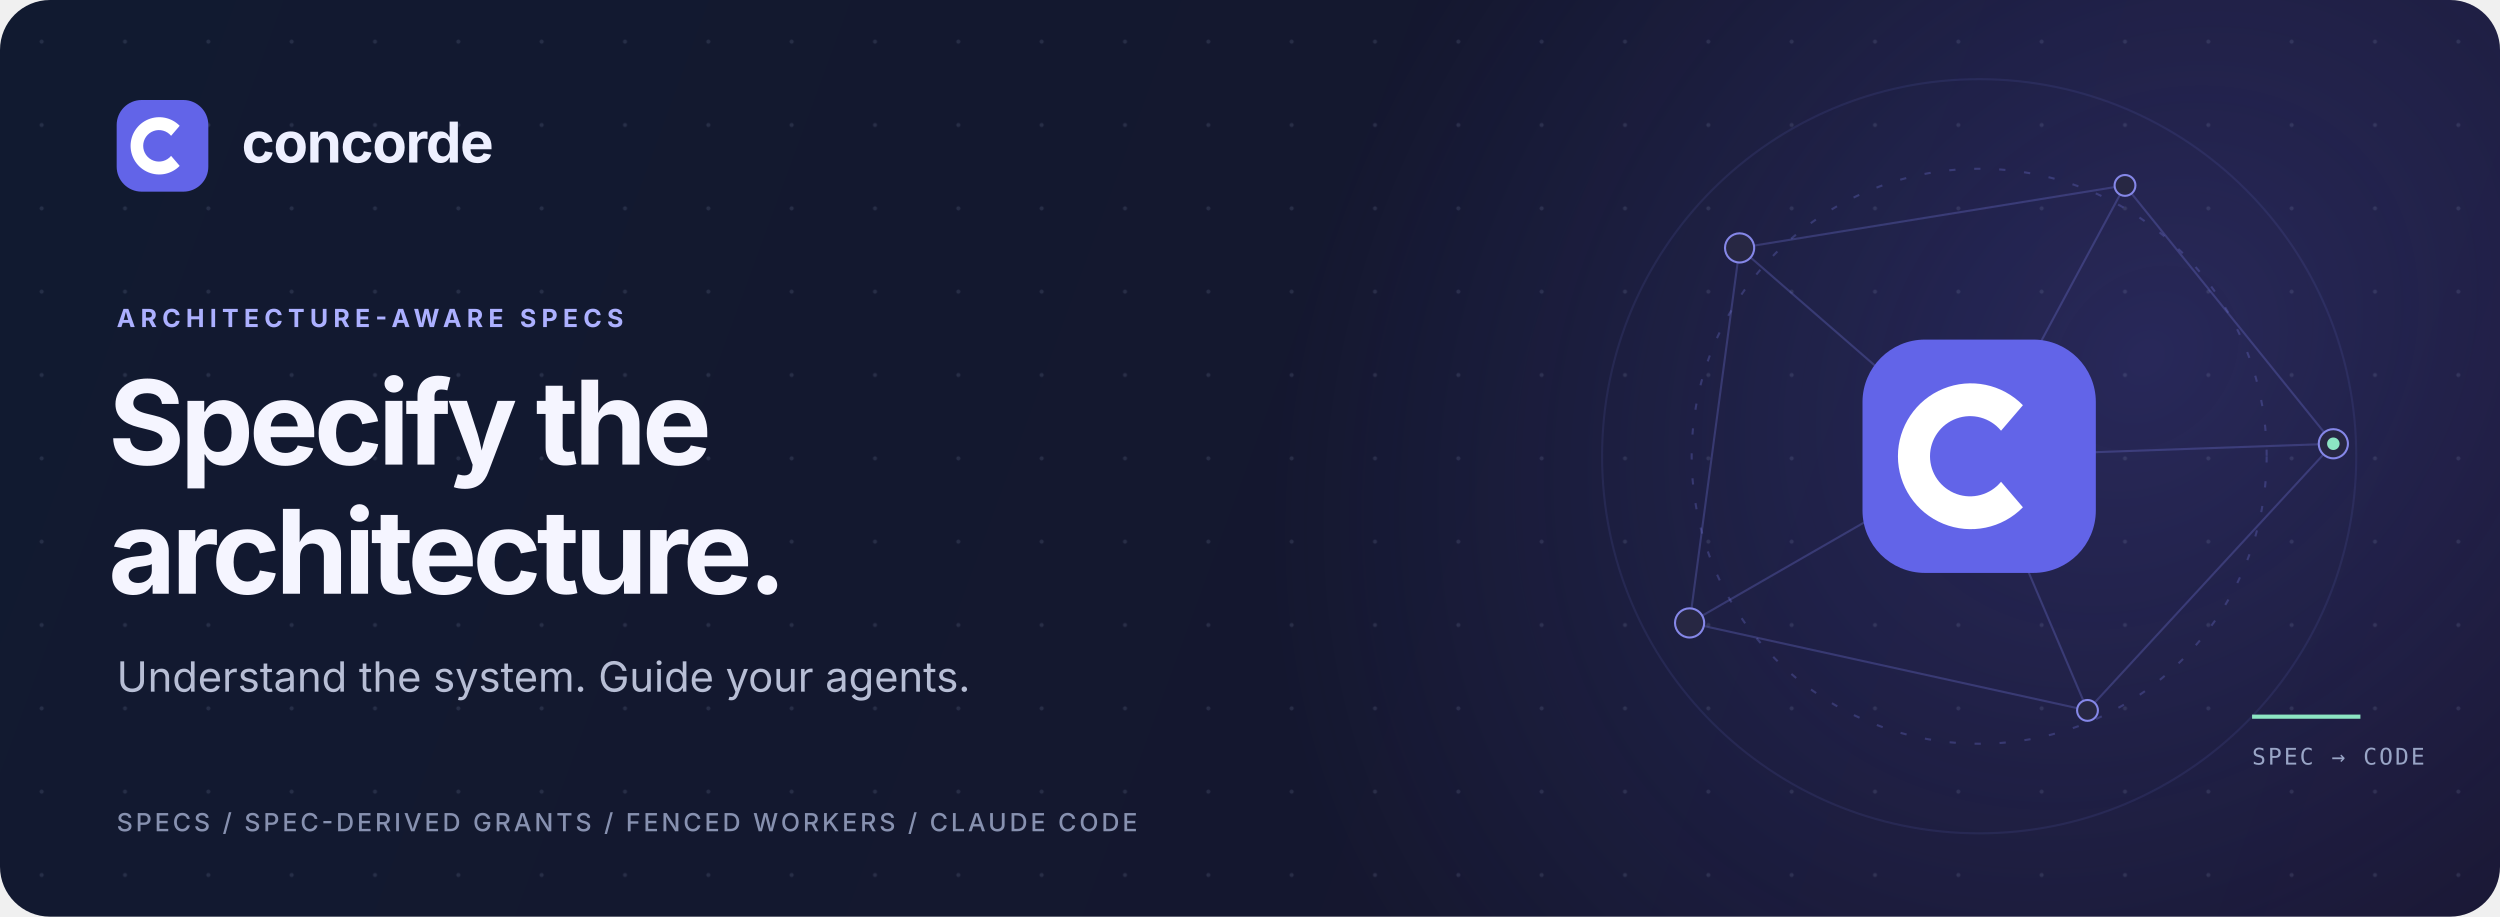
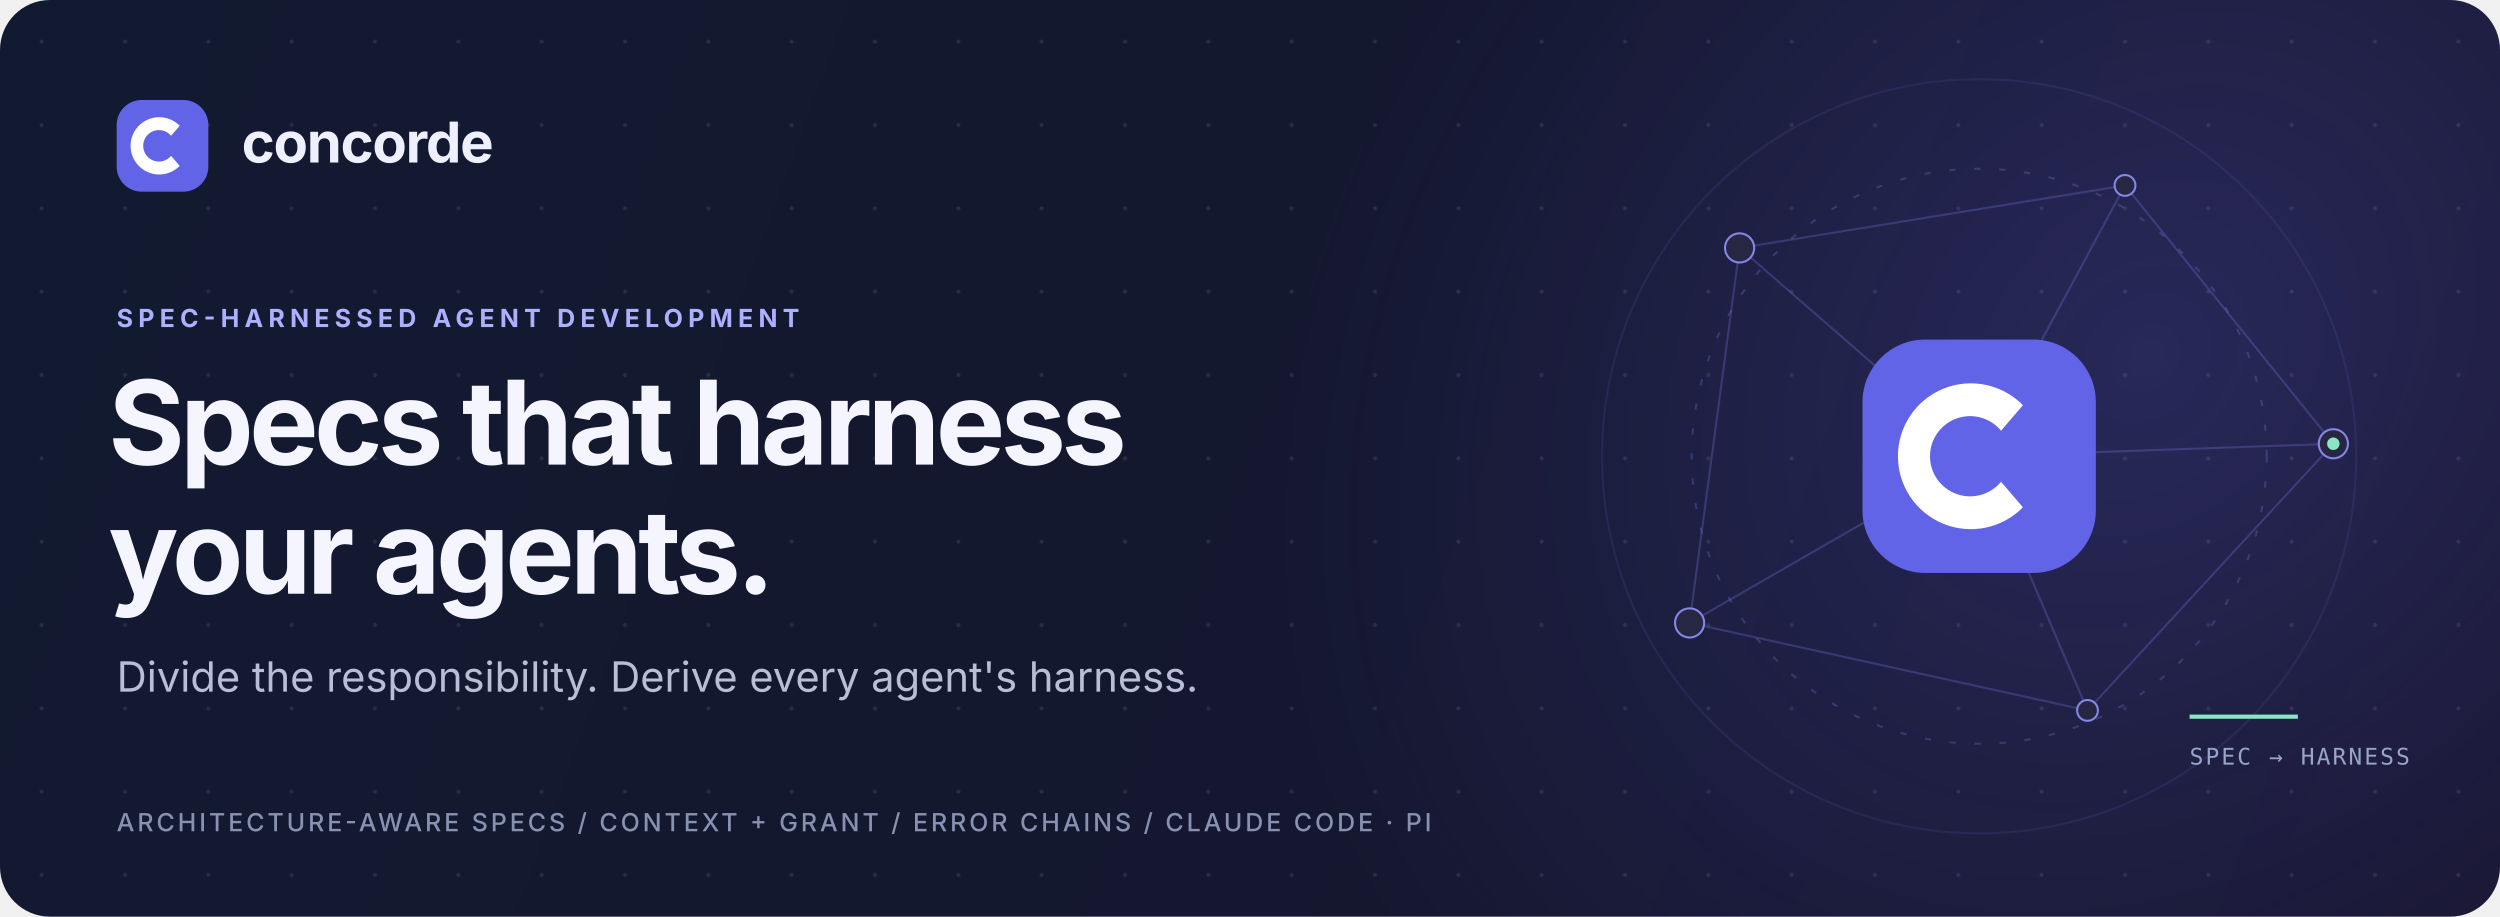
<svg xmlns="http://www.w3.org/2000/svg" width="1200" height="440" viewBox="0 0 1200 440" fill="none" role="img" aria-labelledby="title description">
  <defs>
    <linearGradient id="background" x1="0" y1="0" x2="1200" y2="440" gradientUnits="userSpaceOnUse">
      <stop stop-color="#111A30" />
      <stop offset="1" stop-color="#17152E" />
    </linearGradient>
    <radialGradient id="glow" cx="0" cy="0" r="1" gradientTransform="translate(1030 175) rotate(135) scale(460 380)" gradientUnits="userSpaceOnUse">
      <stop stop-color="#6465E9" stop-opacity=".23" />
      <stop offset="1" stop-color="#6465E9" stop-opacity="0" />
    </radialGradient>
    <pattern id="grid" width="40" height="40" patternUnits="userSpaceOnUse">
      <circle cx="20" cy="20" r="1" fill="#A3ADD0" fill-opacity=".14" />
    </pattern>
  </defs>
  <rect width="1200" height="440" rx="24" fill="url(#background)" />
  <rect width="1200" height="440" rx="24" fill="url(#glow)" />
  <rect width="1200" height="440" rx="24" fill="url(#grid)" />
  <g transform="translate(56 48)">
    <rect width="44" height="44" rx="12" fill="#6264E8" />
    <path d="M30.25 12.375a13.75 13.75 0 1 0 0 19.25l-4.125-4.812a7.562 7.562 0 1 1 0-9.625z" fill="#FFF" />
    <text x="60" y="30" fill="#EEF0FF" font-family="Inter, ui-sans-serif, system-ui, sans-serif" font-size="27" font-weight="650" letter-spacing="-.6">concorde</text>
  </g>
  <g font-family="Inter, ui-sans-serif, system-ui, sans-serif">
-     <text x="56" y="157" fill="#ACB0FF" font-size="12" font-weight="650" letter-spacing="2.5">ARCHITECTURE-AWARE SPECS</text>
-     <text x="52" y="223" fill="#F5F5FF" font-size="56" font-weight="700" letter-spacing="-2.2">Specify the</text>
-     <text x="52" y="285" fill="#F5F5FF" font-size="56" font-weight="700" letter-spacing="-2.2">architecture.</text>
-     <text x="56" y="332" fill="#B7BED5" font-size="20">Understand the system. Guide your agents.</text>
-     <text x="56" y="399" fill="#8791B0" font-size="12" font-weight="550" letter-spacing="1.4">SPECS  /  SPEC-DERIVED GRANTS  /  FENCED WORKERS  /  CLAUDE CODE</text>
+     <text x="56" y="157" fill="#ACB0FF" font-size="12" font-weight="650" letter-spacing="2.5">SPEC-HARNESSED AGENT DEVELOPMENT</text>
+     <text x="52" y="223" fill="#F5F5FF" font-size="56" font-weight="700" letter-spacing="-2.2">Specs that harness</text>
+     <text x="52" y="285" fill="#F5F5FF" font-size="56" font-weight="700" letter-spacing="-2.2">your agents.</text>
+     <text x="56" y="332" fill="#B7BED5" font-size="20">Divide the responsibility. Derive every agent's harness.</text>
+     <text x="56" y="399" fill="#8791B0" font-size="12" font-weight="550" letter-spacing="1.4">ARCHITECTURE-AWARE SPECS  /  CONTEXT + GRANT  /  ERROR CHAINS  /  CLAUDE CODE · PI</text>
  </g>
  <g stroke="#7375D8" stroke-opacity=".3">
    <path d="M835 119 1020 89 1120 213 1002 341 811 299 835 119Z" />
    <path d="M835 119 950 219 1020 89M1120 213 950 219 1002 341M811 299 950 219" />
    <circle cx="950" cy="219" r="138" stroke-dasharray="3 9" />
    <circle cx="950" cy="219" r="181" stroke-opacity=".12" />
  </g>
  <g fill="#272743" stroke="#8587E8">
    <circle cx="835" cy="119" r="7" />
    <circle cx="1020" cy="89" r="5" />
    <circle cx="1120" cy="213" r="7" />
    <circle cx="1002" cy="341" r="5" />
    <circle cx="811" cy="299" r="7" />
  </g>
  <rect x="894" y="163" width="112" height="112" rx="30" fill="#6264E8" />
  <path d="M971 194.5a35 35 0 1 0 0 49l-10.5-12.25a19.25 19.25 0 1 1 0-24.5z" fill="#FFF" />
  <circle cx="1120" cy="213" r="3" fill="#8CE5C3" stroke="none" />
-   <path d="M1081 344h52" stroke="#8CE5C3" stroke-width="2" />
-   <text x="1081" y="367" fill="#99A5C6" font-family="ui-monospace, monospace" font-size="11" letter-spacing="1">SPEC → CODE</text>
+   <path d="M1051 344h52" stroke="#8CE5C3" stroke-width="2" />
+   <text x="1051" y="367" fill="#99A5C6" font-family="ui-monospace, monospace" font-size="11" letter-spacing="1">SPEC → HARNESS</text>
</svg>
